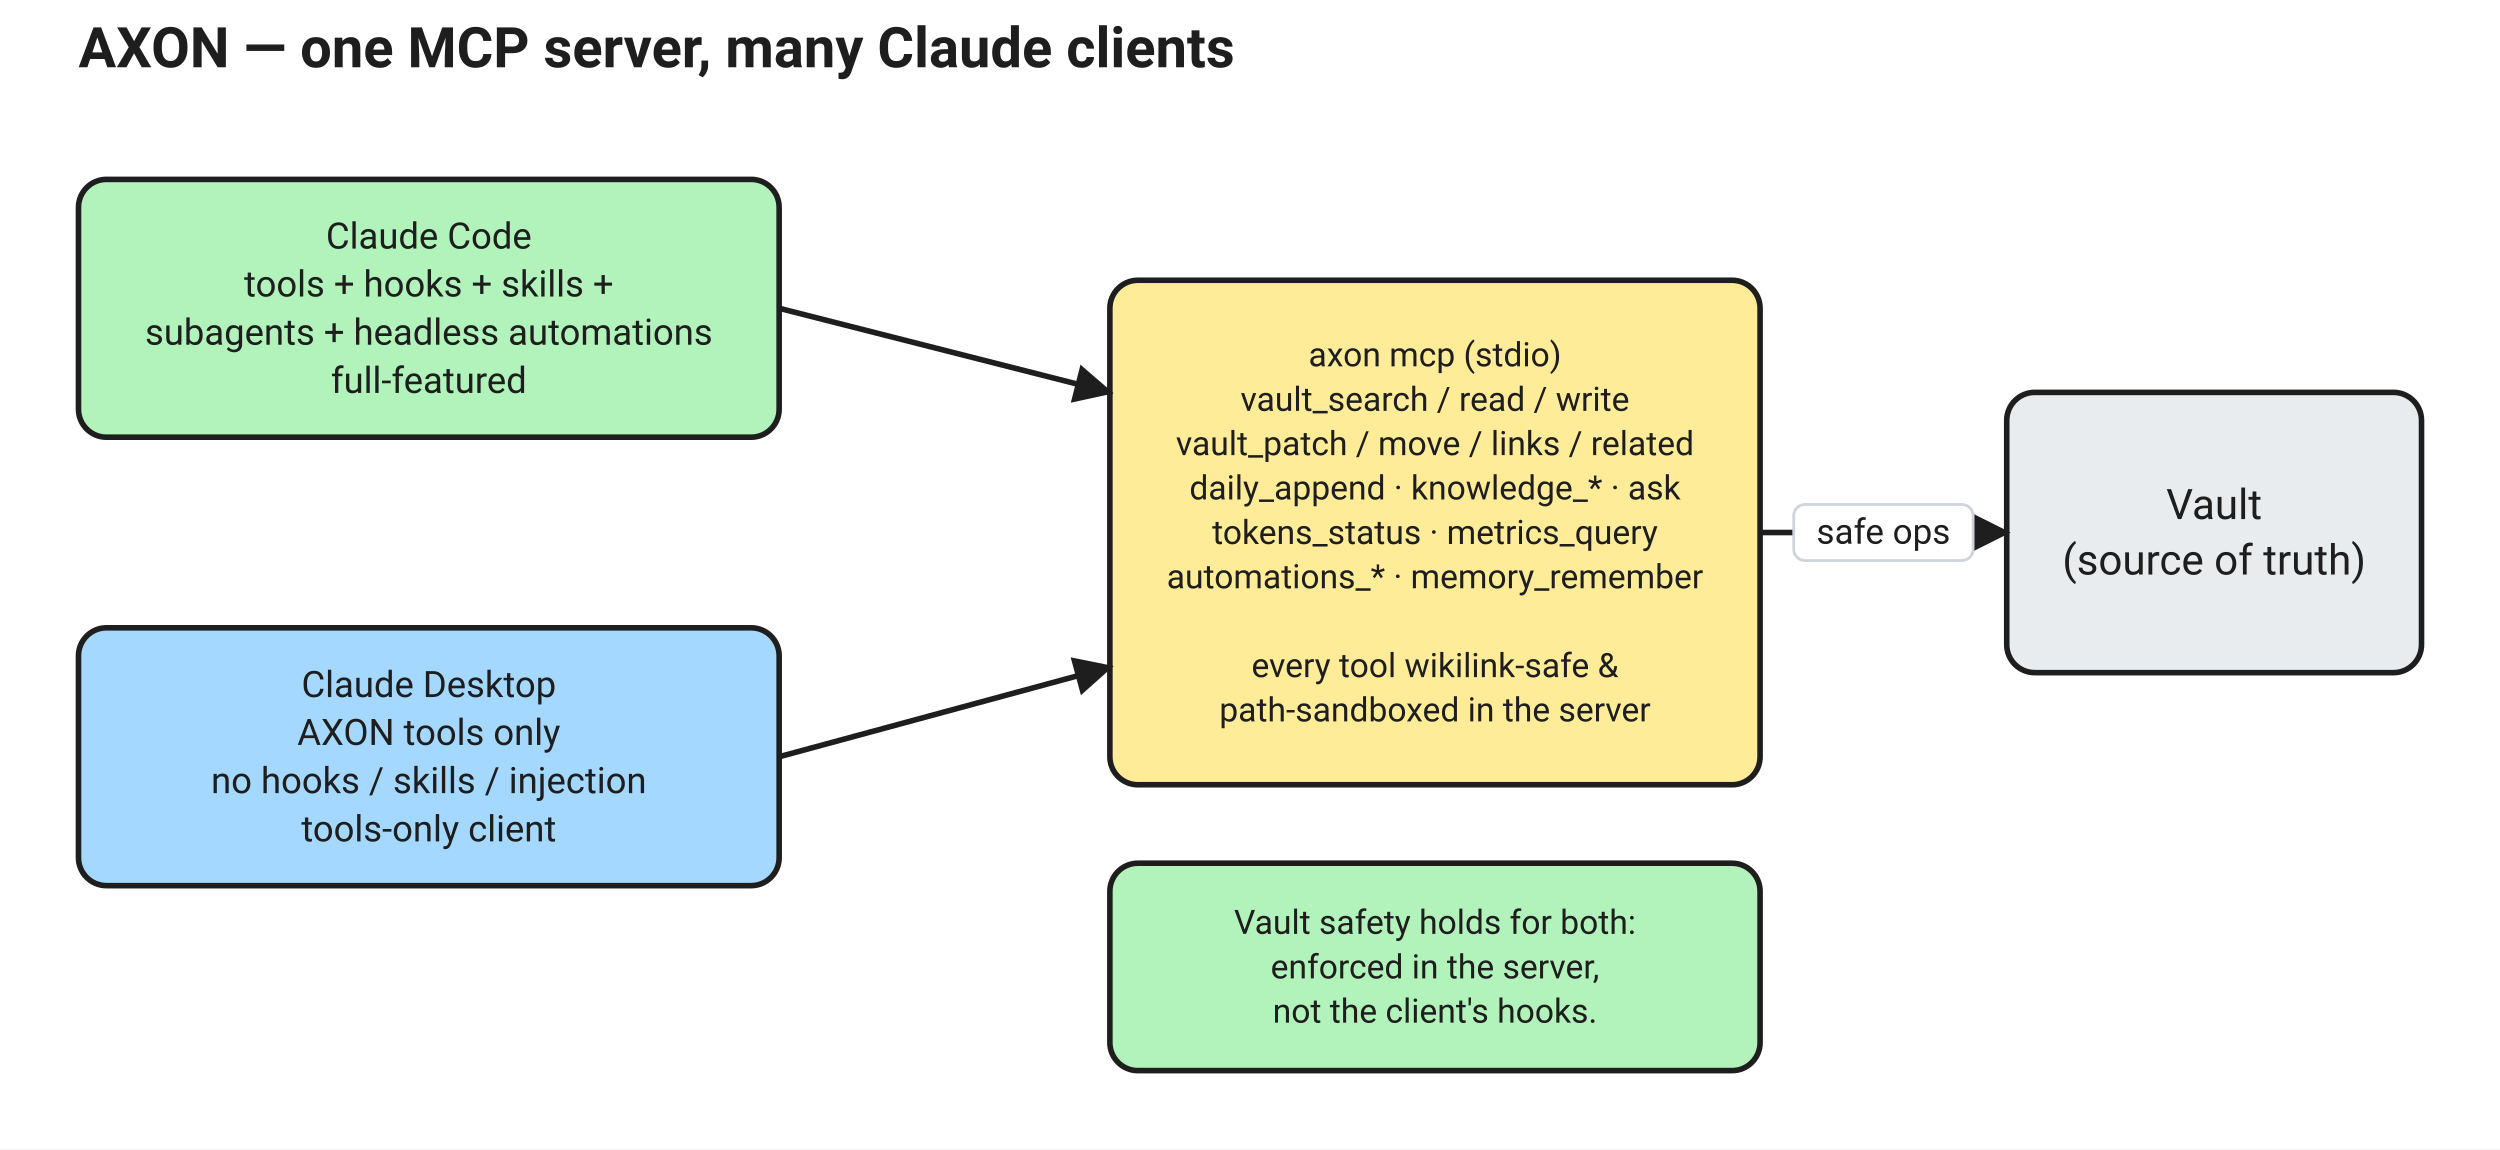
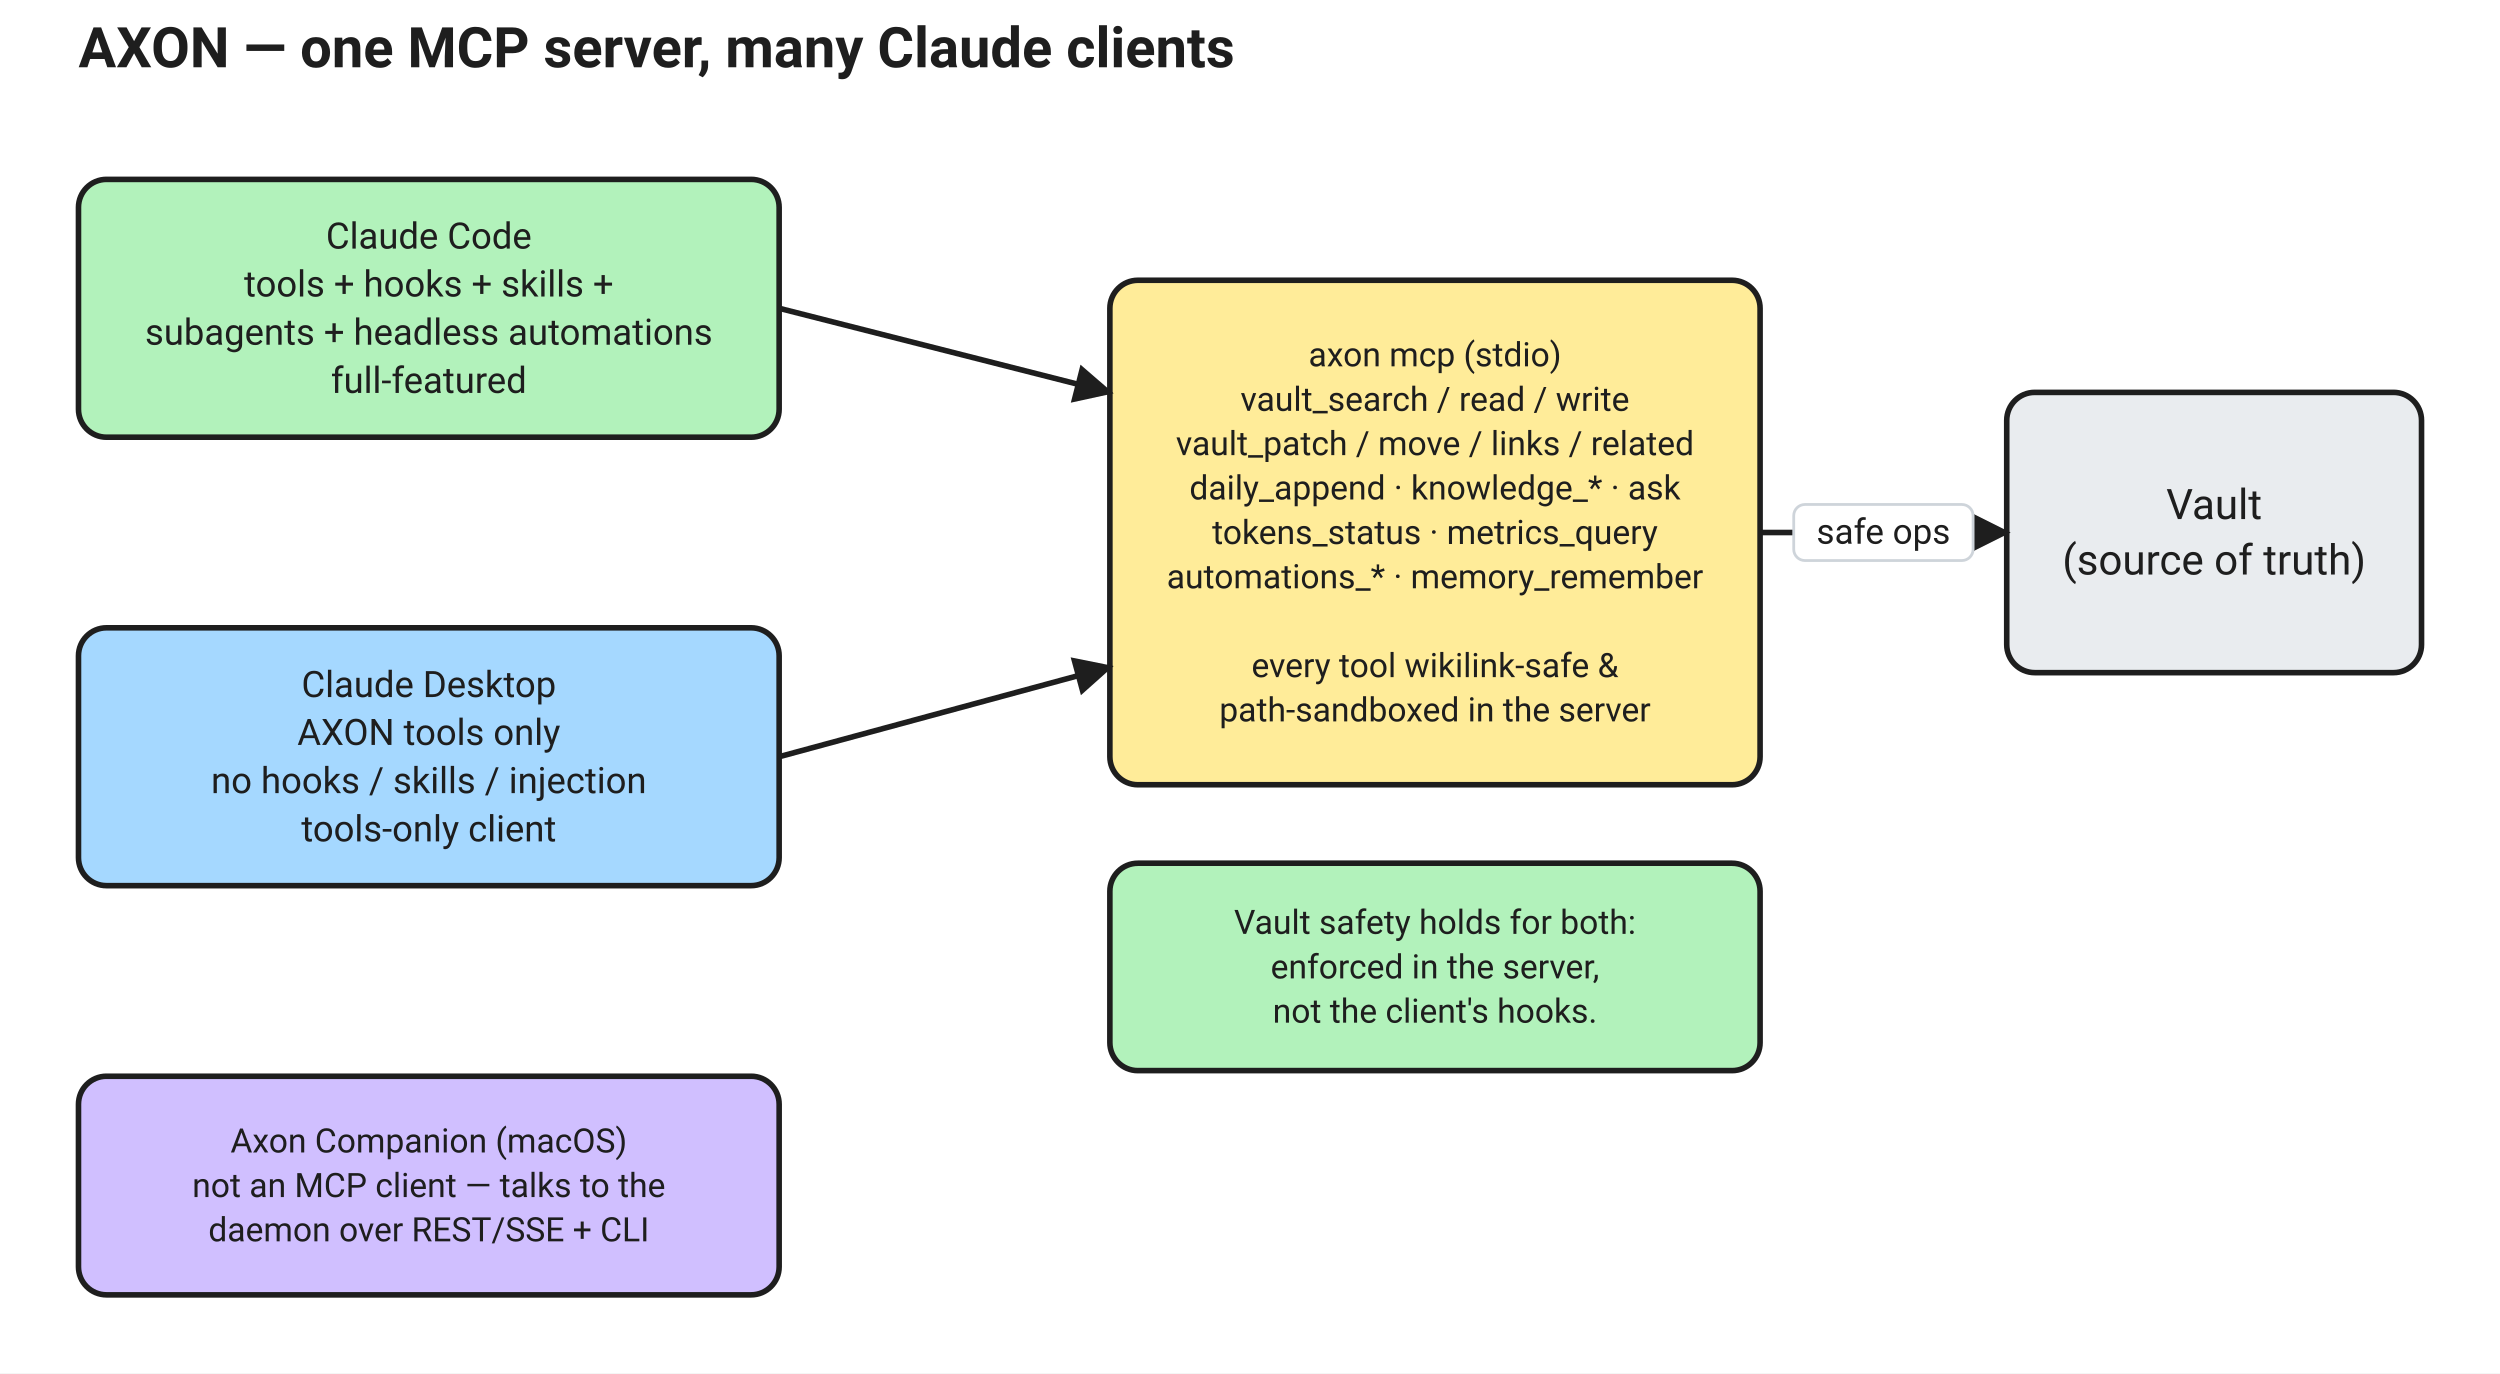
- <svg xmlns="http://www.w3.org/2000/svg" width="892" height="410" viewBox="0 0 892 410" font-family="ui-sans-serif, -apple-system, Segoe UI, Roboto, sans-serif">
-   <rect width="892" height="410" fill="#ffffff" />
+ <svg xmlns="http://www.w3.org/2000/svg" width="892" height="490" viewBox="0 0 892 490" font-family="ui-sans-serif, -apple-system, Segoe UI, Roboto, sans-serif">
+   <rect width="892" height="490" fill="#ffffff" />
  <defs>
    <marker id="ah" viewBox="0 0 10 10" refX="9" refY="5" markerWidth="7" markerHeight="7" orient="auto-start-reverse">
      <path d="M0,0 L10,5 L0,10 z" fill="#1e1e1e" />
    </marker>
  </defs>
  <text x="28" y="24" font-size="20" font-weight="700" fill="#1e1e1e">AXON — one MCP server, many Claude clients</text>
  <rect x="28" y="64" width="250" height="92" rx="10" fill="#b2f2bb" stroke="#1e1e1e" stroke-width="2" />
  <text x="153" y="88.7" font-size="13" fill="#1e1e1e" text-anchor="middle">Claude Code</text>
  <text x="153" y="105.8" font-size="13" fill="#1e1e1e" text-anchor="middle">tools + hooks + skills +</text>
  <text x="153" y="123.0" font-size="13" fill="#1e1e1e" text-anchor="middle">subagents + headless automations</text>
  <text x="153" y="140.2" font-size="13" fill="#1e1e1e" text-anchor="middle">full-featured</text>
  <rect x="28" y="224" width="250" height="92" rx="10" fill="#a5d8ff" stroke="#1e1e1e" stroke-width="2" />
  <text x="153" y="248.7" font-size="13" fill="#1e1e1e" text-anchor="middle">Claude Desktop</text>
  <text x="153" y="265.8" font-size="13" fill="#1e1e1e" text-anchor="middle">AXON tools only</text>
  <text x="153" y="283.0" font-size="13" fill="#1e1e1e" text-anchor="middle">no hooks / skills / injection</text>
  <text x="153" y="300.2" font-size="13" fill="#1e1e1e" text-anchor="middle">tools-only client</text>
+   <rect x="28" y="384" width="250" height="78" rx="10" fill="#d0bfff" stroke="#1e1e1e" stroke-width="2" />
+   <text x="153" y="411.2" font-size="12" fill="#1e1e1e" text-anchor="middle">Axon Companion (macOS)</text>
+   <text x="153" y="427.1" font-size="12" fill="#1e1e1e" text-anchor="middle">not an MCP client — talks to the</text>
+   <text x="153" y="442.9" font-size="12" fill="#1e1e1e" text-anchor="middle">daemon over REST/SSE + CLI</text>
  <rect x="396" y="100" width="232" height="180" rx="10" fill="#ffec99" stroke="#1e1e1e" stroke-width="2" />
  <text x="512" y="130.7" font-size="12" fill="#1e1e1e" text-anchor="middle">axon mcp (stdio)</text>
  <text x="512" y="146.6" font-size="12" fill="#1e1e1e" text-anchor="middle">vault_search / read / write</text>
  <text x="512" y="162.4" font-size="12" fill="#1e1e1e" text-anchor="middle">vault_patch / move / links / related</text>
  <text x="512" y="178.2" font-size="12" fill="#1e1e1e" text-anchor="middle">daily_append · knowledge_* · ask</text>
  <text x="512" y="194.1" font-size="12" fill="#1e1e1e" text-anchor="middle">tokens_status · metrics_query</text>
  <text x="512" y="209.9" font-size="12" fill="#1e1e1e" text-anchor="middle">automations_* · memory_remember</text>
  <text x="512" y="225.8" font-size="12" fill="#1e1e1e" text-anchor="middle"> </text>
  <text x="512" y="241.6" font-size="12" fill="#1e1e1e" text-anchor="middle">every tool wikilink-safe &amp;</text>
  <text x="512" y="257.4" font-size="12" fill="#1e1e1e" text-anchor="middle">path-sandboxed in the server</text>
  <rect x="716" y="140" width="148" height="100" rx="10" fill="#e9ecef" stroke="#1e1e1e" stroke-width="2" />
  <text x="790" y="185.2" font-size="15" fill="#1e1e1e" text-anchor="middle">Vault</text>
  <text x="790" y="205.0" font-size="15" fill="#1e1e1e" text-anchor="middle">(source of truth)</text>
  <rect x="396" y="308" width="232" height="74" rx="10" fill="#b2f2bb" stroke="#1e1e1e" stroke-width="2" />
  <text x="512" y="333.2" font-size="12" fill="#1e1e1e" text-anchor="middle">Vault safety holds for both:</text>
  <text x="512" y="349.1" font-size="12" fill="#1e1e1e" text-anchor="middle">enforced in the server,</text>
  <text x="512" y="364.9" font-size="12" fill="#1e1e1e" text-anchor="middle">not the client's hooks.</text>
  <line x1="278" y1="110" x2="396" y2="140" stroke="#1e1e1e" stroke-width="2" marker-end="url(#ah)" />
  <line x1="278" y1="270" x2="396" y2="238" stroke="#1e1e1e" stroke-width="2" marker-end="url(#ah)" />
  <line x1="628" y1="190" x2="716" y2="190" stroke="#1e1e1e" stroke-width="2" marker-end="url(#ah)" />
  <rect x="640.0" y="180.0" width="64" height="20" rx="4" fill="#ffffff" stroke="#ced4da" stroke-width="1" />
  <text x="672" y="194.0" font-size="12.5" fill="#1e1e1e" text-anchor="middle">safe ops</text>
</svg>
